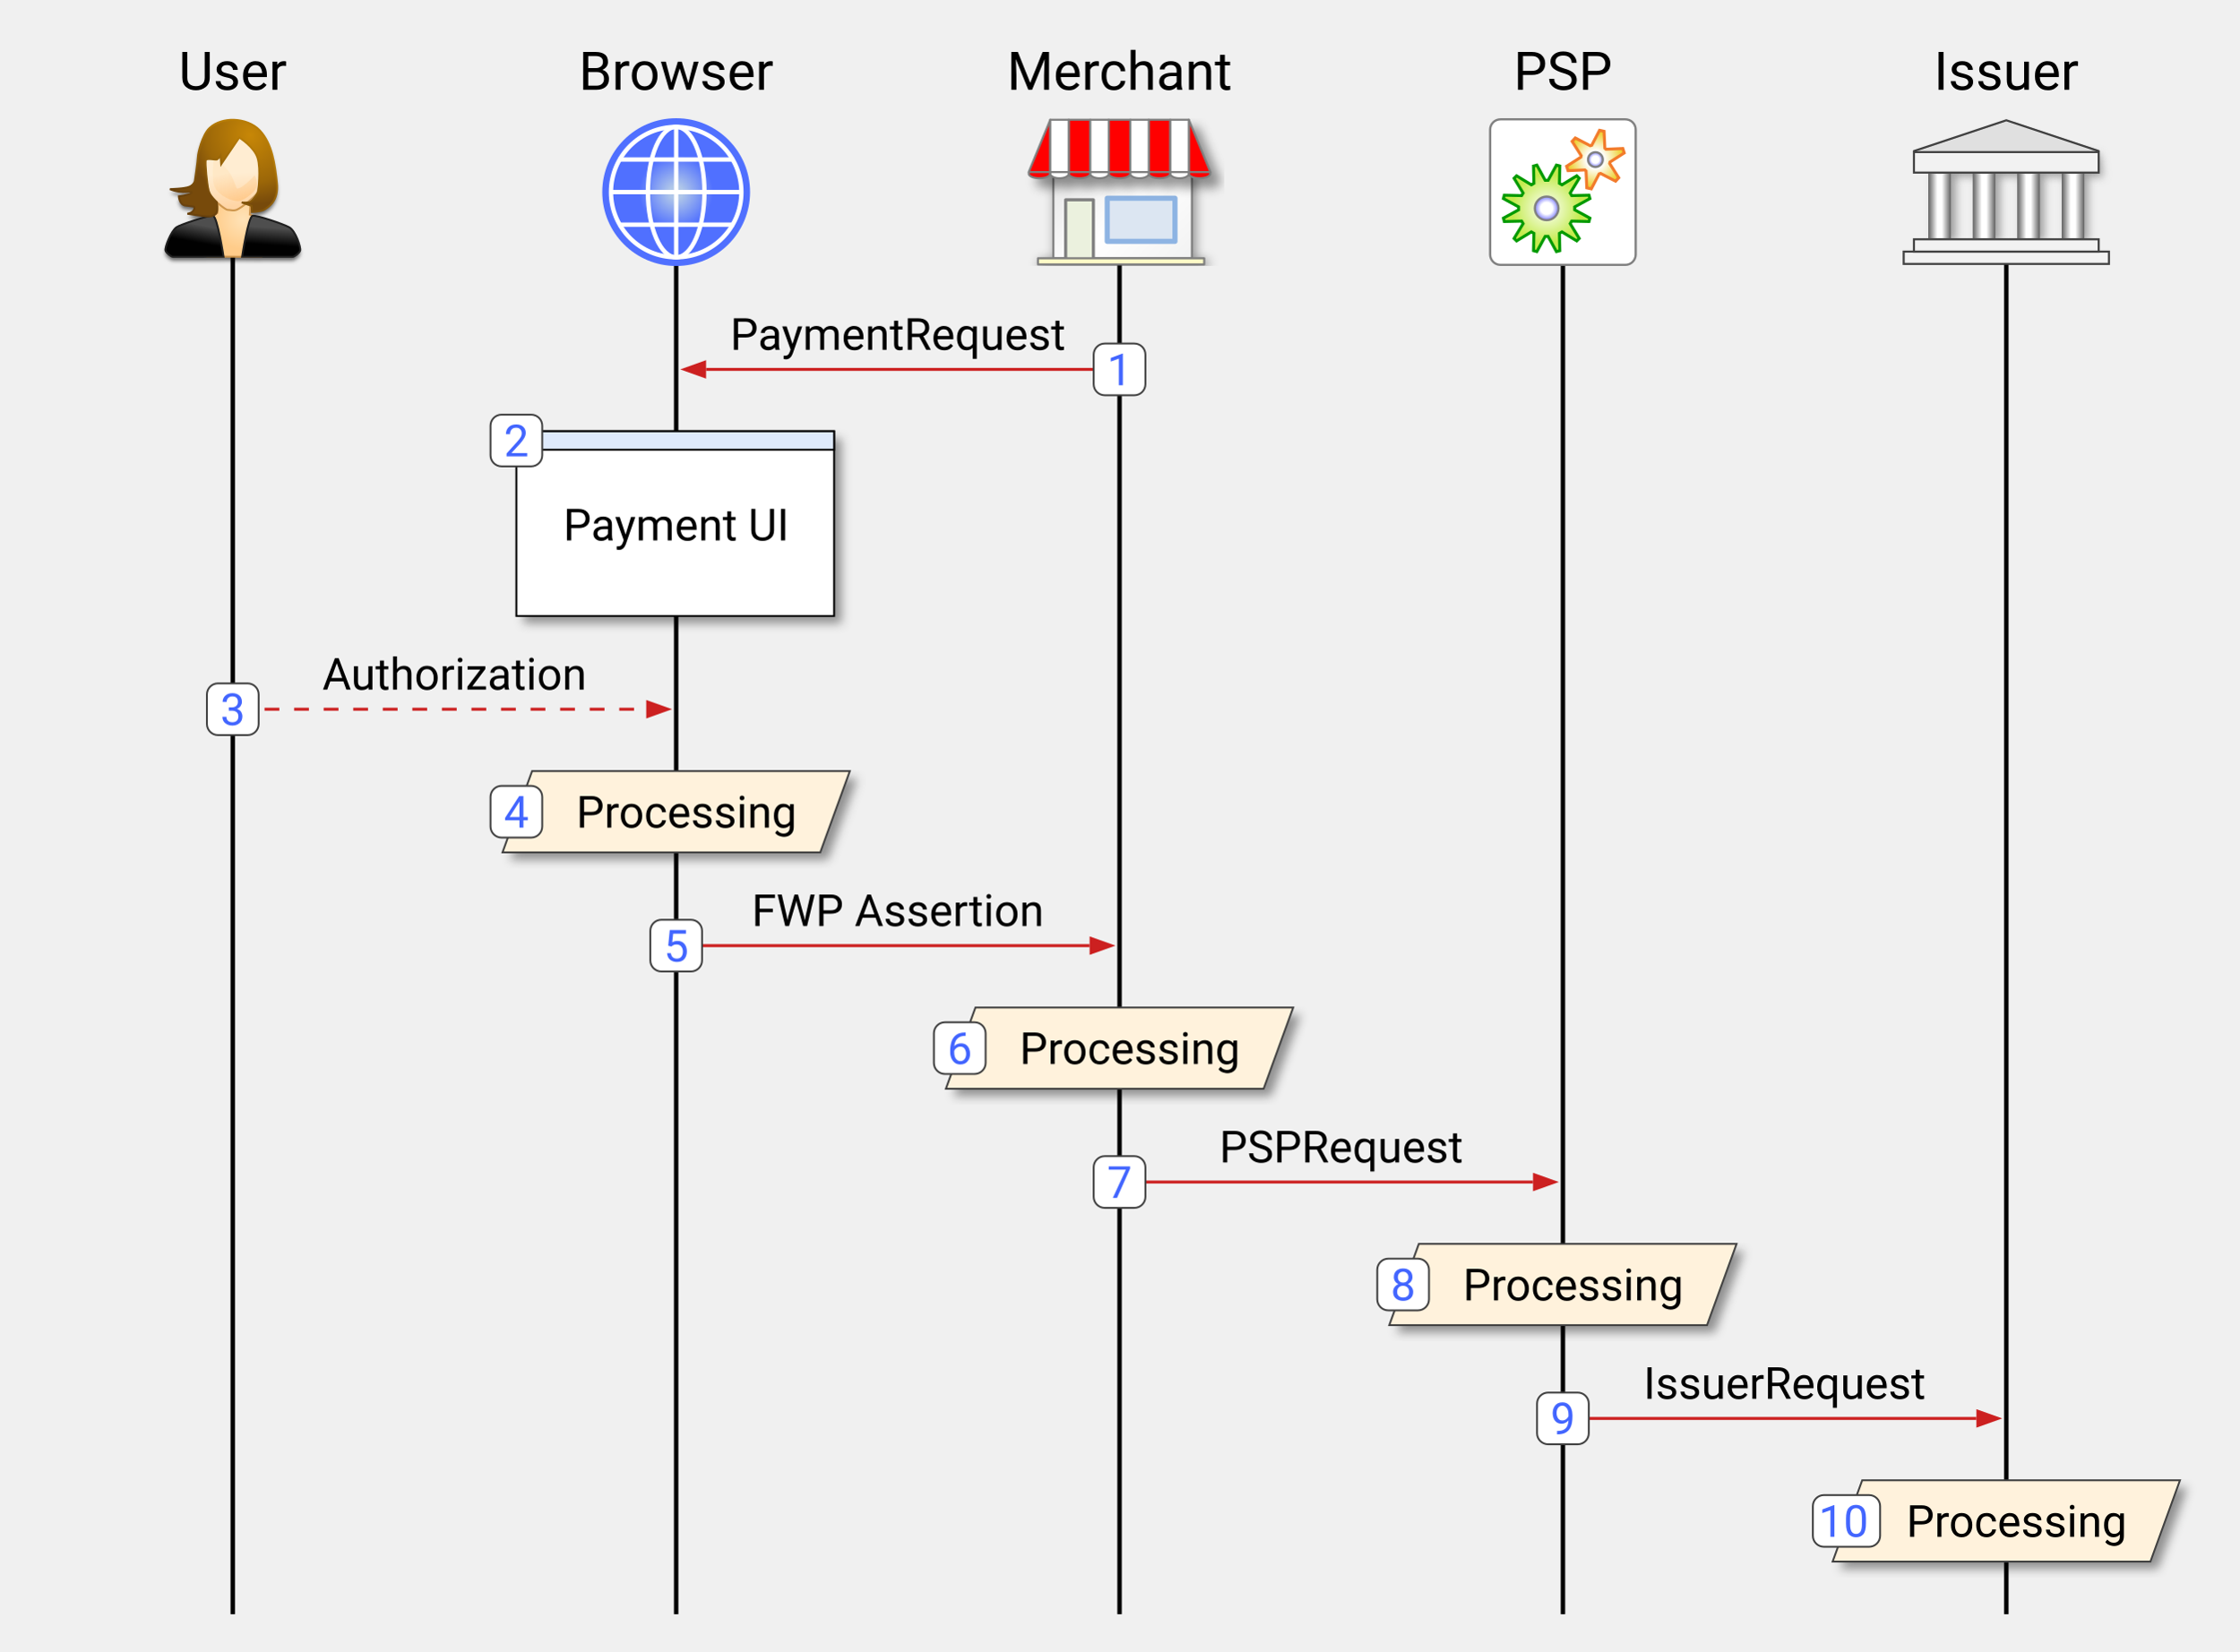
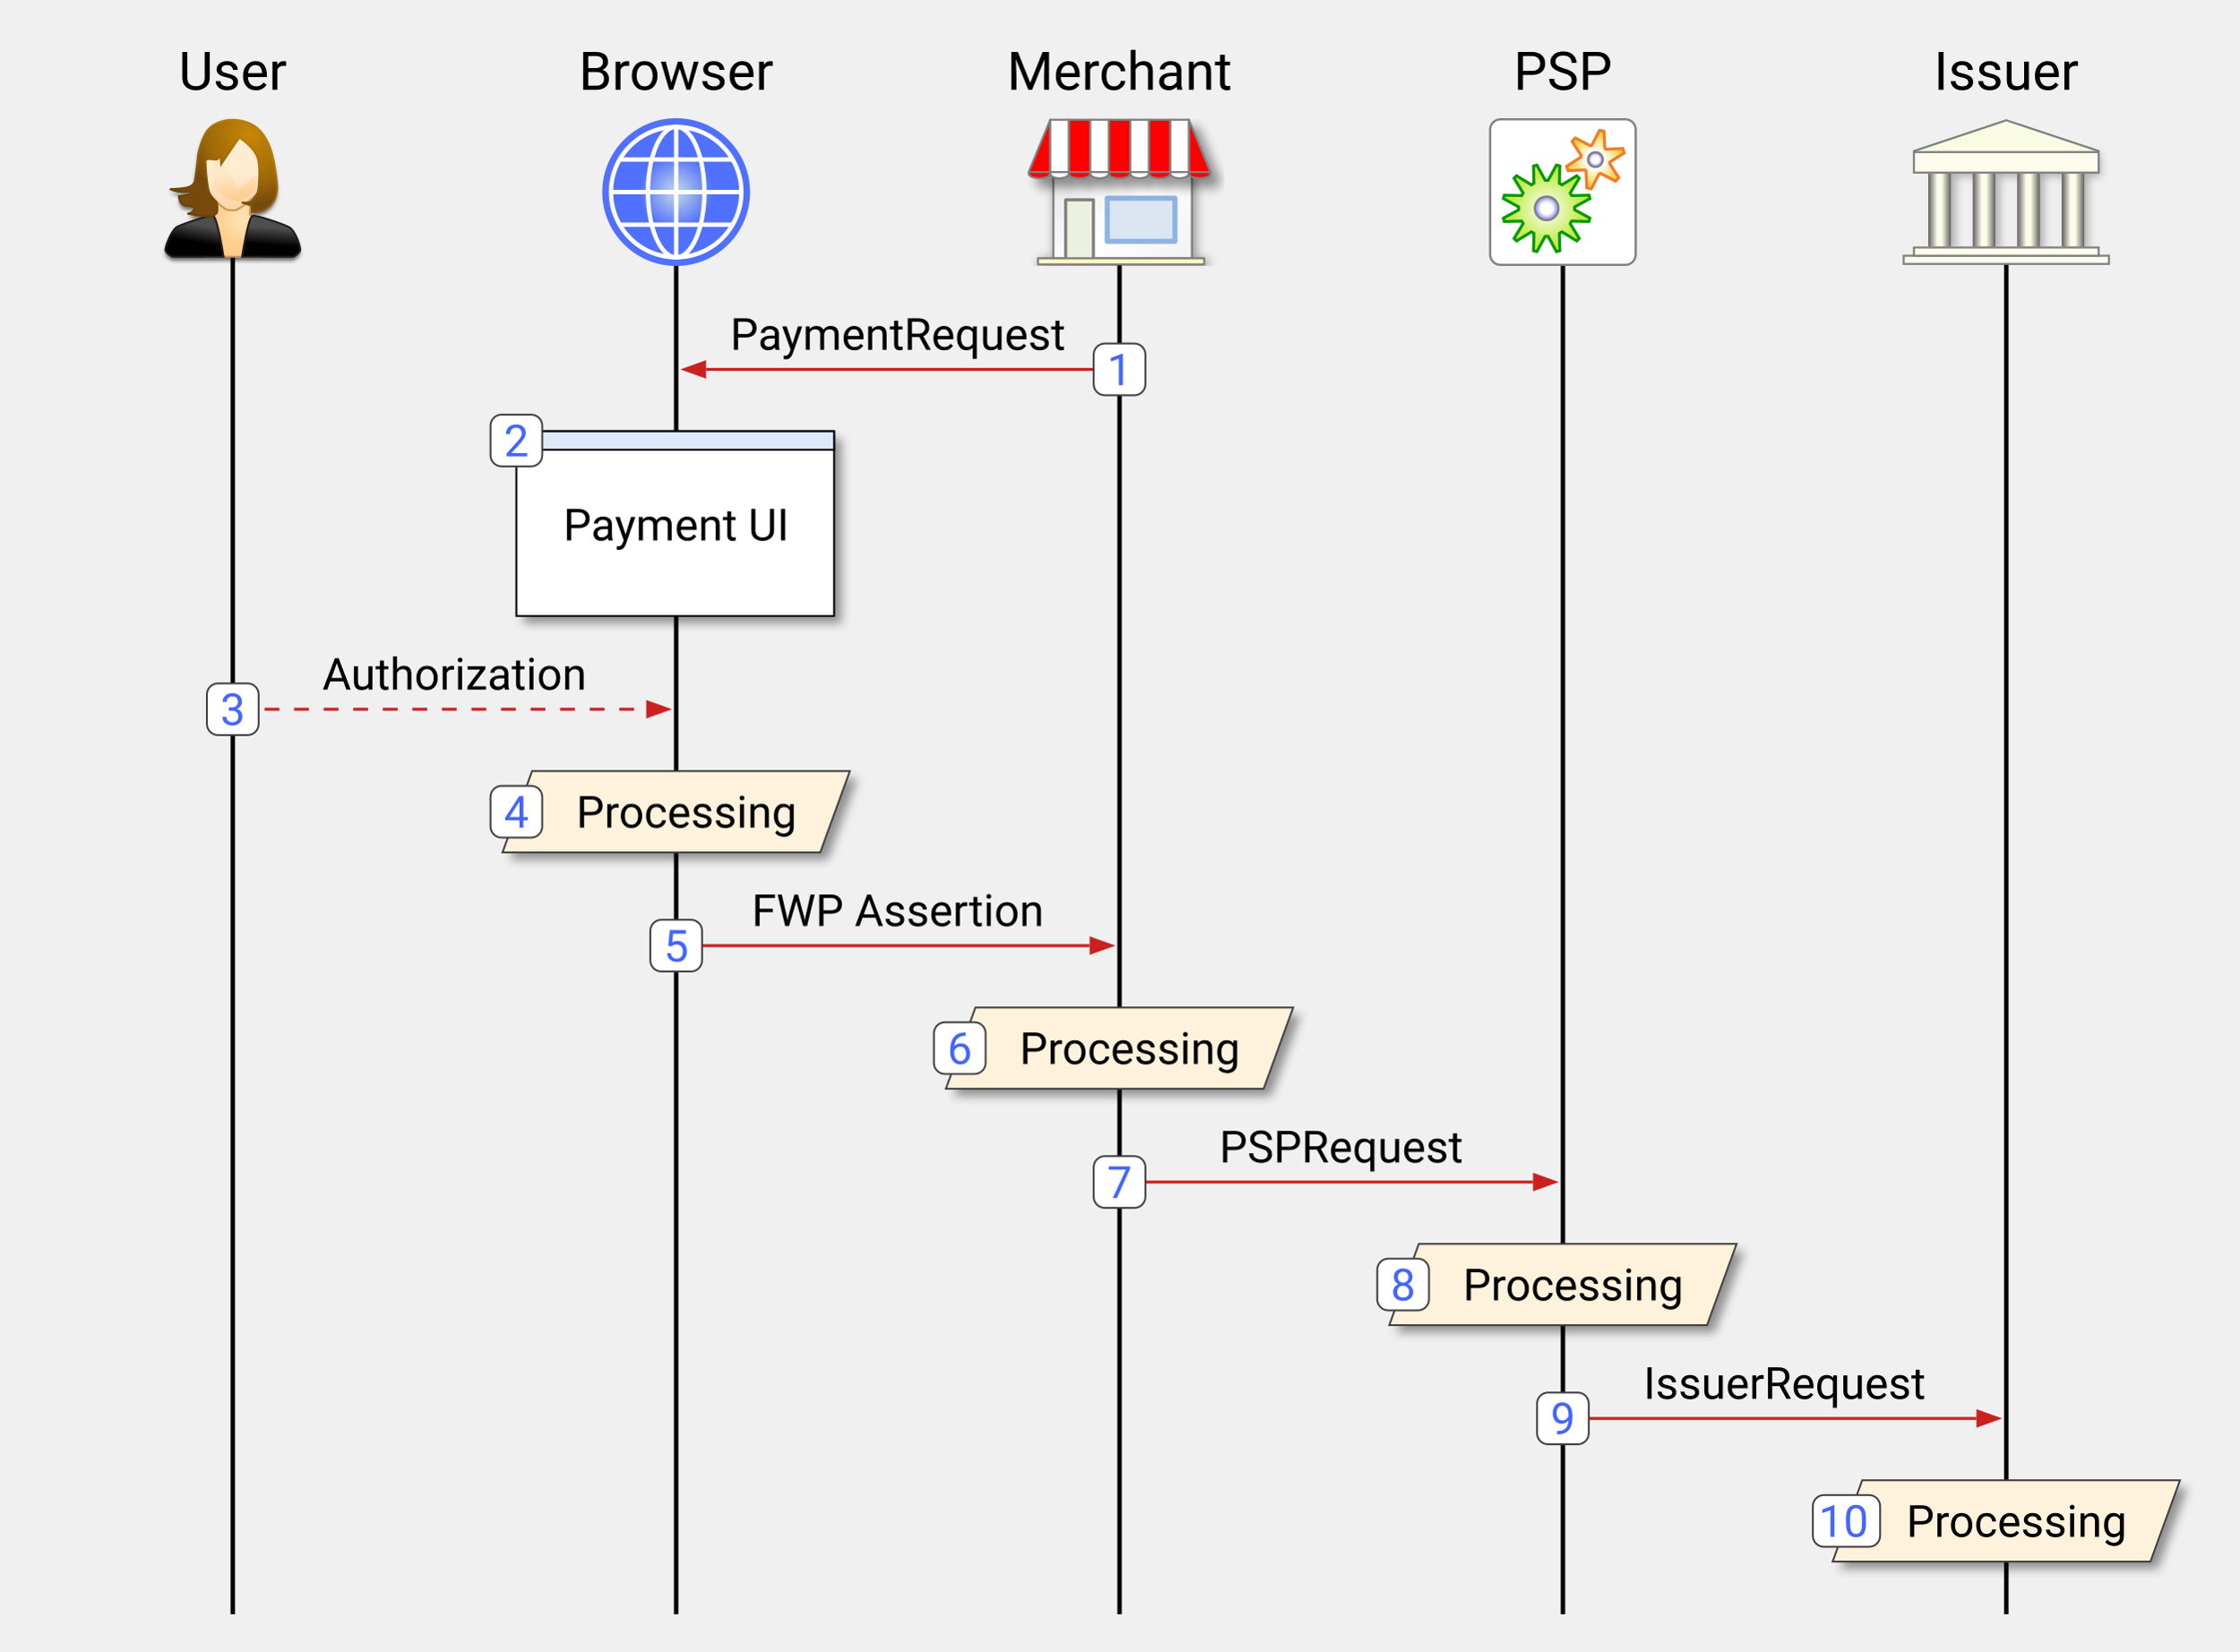
<svg xmlns="http://www.w3.org/2000/svg" viewBox="0 0 606 447">
  <defs>
    <filter id="dropShaddow">
      <feGaussianBlur stdDeviation="1.3" />
    </filter>
    <marker id="arrowHead" markerWidth="7" markerHeight="5" refX="0" refY="2.5" orient="auto" markerUnits="userSpaceOnUse">
      <polygon points="0 0, 7 2.5, 0 5" fill="#cc2020" />
    </marker>
    <marker id="arrowReturnHead" markerWidth="7" markerHeight="5" refX="0" refY="2.5" orient="auto" markerUnits="userSpaceOnUse">
      <polygon points="0 0, 7 2.5, 0 5" fill="#009a00" />
    </marker>
  </defs>
  <line x1="63" y1="67" x2="63" y2="437" stroke-width="1.2" stroke="black" />
  <line x1="183" y1="67" x2="183" y2="437" stroke-width="1.2" stroke="black" />
  <line x1="303" y1="67" x2="303" y2="437" stroke-width="1.2" stroke="black" />
  <line x1="423" y1="67" x2="423" y2="437" stroke-width="1.2" stroke="black" />
  <line x1="543" y1="67" x2="543" y2="437" stroke-width="1.2" stroke="black" />
  <svg x="43" y="32.0" width="40" height="40.0" viewBox="0 0 128 128" version="1.1" id="svg3129">
    <defs id="defs3131">
      <linearGradient id="e">
        <stop stop-color="#010101" offset="0" id="stop3134" />
        <stop stop-color="#4e4e4e" offset="1" id="stop3136" />
      </linearGradient>
      <linearGradient id="a">
        <stop stop-color="#868aa8" stop-opacity=".686" offset="0" id="stop3139" />
        <stop stop-color="#a0a4bb" stop-opacity=".561" offset="1" id="stop3141" />
      </linearGradient>
      <linearGradient id="b">
        <stop stop-color="#ffe2ba" stop-opacity=".547" offset="0" id="stop3144" />
        <stop stop-color="#ffc684" offset="1" id="stop3146" />
      </linearGradient>
      <linearGradient id="c">
        <stop stop-color="#ffedd2" offset="0" id="stop3149" />
        <stop stop-color="#ffd5a5" offset="1" id="stop3151" />
      </linearGradient>
      <linearGradient id="d">
        <stop stop-color="#b3b3b3" offset="0" id="stop3154" />
        <stop stop-color="#ce964d" offset="1" id="stop3156" />
      </linearGradient>
      <filter id="f">
        <feGaussianBlur stdDeviation="0.314" id="feGaussianBlur3159" />
      </filter>
      <linearGradient id="y" y2="56.036" href="#c" gradientUnits="userSpaceOnUse" x2="4.821" gradientTransform="translate(41.286,2.5714)" y1="38.893" x1="3.571" />
      <linearGradient id="x" y2="58.036" href="#d" gradientUnits="userSpaceOnUse" x2="8.234" gradientTransform="translate(41.286,2.5714)" y1="34.993" x1="9.681" />
      <linearGradient id="w" y2="55.411" href="#b" gradientUnits="userSpaceOnUse" x2="6.161" gradientTransform="translate(41.286,2.5714)" y1="38.536" x1="1.786" />
      <radialGradient id="j" gradientUnits="userSpaceOnUse" cy="20.53" cx="3.489" gradientTransform="matrix(1,0,0,0.73258,61.286,8.1921)" r="19.097">
        <stop stop-color="#be984f" offset="0" id="stop3165" />
        <stop stop-color="#754c0a" offset="1" id="stop3167" />
      </radialGradient>
      <linearGradient id="v" y2="29.25" gradientUnits="userSpaceOnUse" x2="-7.321" gradientTransform="translate(61.286,2.5714)" y1="7.286" x1="-6.786">
        <stop stop-color="#b47a06" offset="0" id="stop3170" />
        <stop stop-color="#6a410c" offset="1" id="stop3172" />
      </linearGradient>
      <radialGradient id="i" gradientUnits="userSpaceOnUse" cy="26.852" cx="12.304" gradientTransform="matrix(-1.3742,-1.1543,1.6293,-1.9396,7.0338,90.784)" r="4.873">
        <stop stop-color="#b37a07" offset="0" id="stop3175" />
        <stop stop-color="#7c4f0b" offset="1" id="stop3177" />
      </radialGradient>
      <linearGradient id="u" y2="38.714" gradientUnits="userSpaceOnUse" x2="10.893" gradientTransform="translate(21.286,2.5714)" y1="16.214" x1="10">
        <stop stop-color="#af7606" offset="0" id="stop3180" />
        <stop stop-color="#6a410b" stop-opacity=".969" offset="1" id="stop3182" />
      </linearGradient>
      <linearGradient id="t" y2="100.86" gradientUnits="userSpaceOnUse" x2="15" gradientTransform="translate(81.286,2.5714)" y1="79.429" x1="-52.143">
        <stop stop-color="#a0a3bb" stop-opacity=".957" offset="0" id="stop3185" />
        <stop stop-color="#d0d1e2" offset="1" id="stop3187" />
      </linearGradient>
      <linearGradient id="s" y2="56.929" href="#a" gradientUnits="userSpaceOnUse" x2="-58.571" gradientTransform="translate(81.286,2.5714)" y1="101.57" x1="-16.25" />
      <linearGradient id="r" y2="90.5" gradientUnits="userSpaceOnUse" x2="-21.071" gradientTransform="translate(81.286,2.5714)" y1="72.464" x1="-58.214">
        <stop stop-color="#79819d" stop-opacity=".829" offset="0" id="stop3191" />
        <stop stop-color="#e2e2ed" stop-opacity=".424" offset="1" id="stop3193" />
      </linearGradient>
      <radialGradient id="h" gradientUnits="userSpaceOnUse" cy="93.388" cx="150.89" gradientTransform="matrix(-0.662,0.80825,-0.80978,-0.65231,267.69,34.405)" r="14.984">
        <stop stop-color="#ffe3b8" offset="0" id="stop3196" />
        <stop stop-color="#ffcc8a" offset="1" id="stop3198" />
      </radialGradient>
      <linearGradient id="q" y2="56.036" href="#c" gradientUnits="userSpaceOnUse" x2="4.821" gradientTransform="translate(81.286,32.571)" y1="38.893" x1="3.571" />
      <linearGradient id="p" y2="55.179" href="#d" gradientUnits="userSpaceOnUse" x2="7.699" gradientTransform="translate(81.286,32.571)" y1="34.993" x1="9.681" />
      <linearGradient id="o" y2="55.411" href="#b" gradientUnits="userSpaceOnUse" x2="6.161" gradientTransform="translate(83.286,32.571)" y1="38.536" x1="1.786" />
      <linearGradient id="n" y2="96.117" href="#e" gradientUnits="userSpaceOnUse" x2="69.827" gradientTransform="translate(1.2857,2.5714)" y1="105.18" x1="68.16" />
      <radialGradient id="g" gradientUnits="userSpaceOnUse" cy="41.346" cx="141.71" gradientTransform="matrix(-1.0275,0.58941,-0.64296,-1.1208,268.12,14.284)" r="28.364">
        <stop stop-color="#b37906" offset="0" id="stop3205" style="stop-color:#c78707;stop-opacity:1;" />
        <stop stop-color="#976408" offset="0.683" id="stop3207" style="stop-color:#9c6708;stop-opacity:1;" />
        <stop stop-color="#74490b" offset="1" id="stop3209" style="stop-color:#774a0b;stop-opacity:1;" />
      </radialGradient>
      <linearGradient id="m" y2="82.286" gradientUnits="userSpaceOnUse" x2="122.14" gradientTransform="translate(-58.714,2.5714)" y1="45.5" x1="144.11">
        <stop stop-color="#b77c06" offset="0" id="stop3212" />
        <stop stop-color="#69410c" offset="1" id="stop3214" />
      </linearGradient>
      <linearGradient id="l" y2="97.188" href="#e" gradientUnits="userSpaceOnUse" x2="66.077" gradientTransform="matrix(-1,0,0,1,172.39,2.5714)" y1="106.26" x1="66.731" />
      <linearGradient id="k" y2="56.929" href="#a" gradientUnits="userSpaceOnUse" x2="-58.571" gradientTransform="translate(380,2)" y1="101.57" x1="-16.25" />
      <filter id="z">
        <feGaussianBlur stdDeviation="1.055" id="feGaussianBlur3219" />
      </filter>
      <linearGradient href="#c" id="linearGradient3279" gradientUnits="userSpaceOnUse" gradientTransform="matrix(1.656798,0,0,1.656798,54.82269,-16.61489)" x1="3.571" y1="38.893" x2="4.821" y2="56.036" />
      <linearGradient href="#d" id="linearGradient3281" gradientUnits="userSpaceOnUse" gradientTransform="matrix(1.656798,0,0,1.656798,54.82269,-16.61489)" x1="9.681" y1="34.993" x2="7.699" y2="55.179" />
      <radialGradient href="#h" id="radialGradient3284" gradientUnits="userSpaceOnUse" gradientTransform="matrix(-1.0968,1.339107,-1.341642,-1.080746,363.6564,-13.57632)" cx="150.89" cy="93.388" r="14.984" />
      <linearGradient href="#b" id="linearGradient3309" gradientUnits="userSpaceOnUse" gradientTransform="translate(83.286,32.571)" x1="1.786" y1="38.536" x2="6.161" y2="55.411" />
      <linearGradient href="#e" id="linearGradient3312" gradientUnits="userSpaceOnUse" gradientTransform="matrix(-1.656798,0,0,1.656798,205.7636,-66.31816)" x1="66.731" y1="106.26" x2="66.077" y2="97.188" />
      <radialGradient href="#g" id="radialGradient3315" gradientUnits="userSpaceOnUse" gradientTransform="matrix(-1.70236,0.9765331,-1.065255,-1.856939,364.3688,-46.91275)" cx="141.71" cy="41.346" r="28.364" />
      <linearGradient href="#m" id="linearGradient3317" gradientUnits="userSpaceOnUse" gradientTransform="matrix(1.656798,0,0,1.656798,-177.129,-66.31816)" x1="144.11" y1="45.5" x2="122.14" y2="82.286" />
      <linearGradient href="#e" id="linearGradient3320" gradientUnits="userSpaceOnUse" gradientTransform="matrix(1.656798,0,0,1.656798,-77.72162,-66.31816)" x1="68.16" y1="105.18" x2="69.827" y2="96.117" />
    </defs>
    <g transform="matrix(1.656798,0,0,1.656798,-574.7538,-66.31816)" id="g3223" style="opacity:0.572;filter:url(#z)">
      <path d="m 395.19,79.812 -17.875,1.781 0.188,9.906 -2.25,1.562 c -0.021,-0.007 -0.041,-0.028 -0.062,-0.031 -2.33,-0.357 -19.08,5.969 -19.08,5.969 -1.282,0.566 -6.295,10.673 -5.781,12.25 0.432,1.326 3.13,3.25 3.844,3.25 0.714,0 26.531,-0.031 26.531,-0.031 0,0 1.4e-4,-0.062 0,-0.062 l 19.812,0.125 v -0.062 c 7.6,0.009 15.965,0.031 16.406,0.031 0.714,0 3.38,-1.924 3.812,-3.25 0.514,-1.577 -4.468,-11.684 -5.75,-12.25 0,0 -15.834,-5.982 -18.812,-5.969 l -1.719,-0.625 0.73,-12.595 z" id="path3227" />
      <path d="m 379.11,61.429 0.357,4.643 9.464,-13.929 c 0,0 9.643,6.071 9.821,10.714 0.179,4.643 0.179,16.964 0,17.679 -0.18,0.714 -2.68,4.464 -3.93,5.178 -1.25,0.714 -4.643,0.357 -4.643,0.357 l 5.179,1.786 0.179,3.214 c 0,0 5,-0.179 6.786,-1.429 1.786,-1.25 7.321,-4.286 6.25,-13.929 -1.08,-9.642 -3.58,-22.856 -8.94,-27.32 -5.35,-4.464 -10.89,-5.357 -13.57,-5.536 -2.679,-0.179 -8.214,-1.071 -12.679,4.286 -4.464,5.357 -6.071,13.393 -6.071,15 0,1.607 -1.607,12.679 -1.607,12.679 0,0 -0.357,1.964 -2.857,3.036 -2.5,1.071 -10.179,1.25 -10.179,1.25 2.899,1.265 5.975,1.671 9.107,1.429 0.714,-0.179 3.304,-0.446 2.054,0.625 -1.25,1.071 -6.518,1.696 -6.518,1.696 0,0 0.268,4.464 3.482,4.821 3.214,0.357 4.018,0.536 4.018,0.536 0,0 1.161,-0.179 0.446,1.607 -0.714,1.786 -3.482,2.143 -3.482,2.143 0,0 11.607,1.964 12.857,1.25 1.25,-0.714 1.872,-0.78 2.321,-1.607 0.911,-1.674 0.179,-5.714 0.179,-5.714 0,0 -3.571,-3.214 -4.286,-5.893 -0.714,-2.679 -1.964,-14.821 -1.429,-16.071 0.536,-1.25 5.179,0 5.893,-0.357 0.72,-0.359 1.79,-2.144 1.79,-2.144 z" id="path3231" />
    </g>
    <path style="fill:url(#radialGradient3284);stroke:#ce954d;stroke-width:1.65px" id="path3257" d="m 50.382,65.547 0.296,16.433 -9.765,6.749 0.888,31.105 47.048,0.293 -2.071,-33.746 -7.989,-2.935 1.19,-20.844 z" />
    <path style="fill:url(#linearGradient3279);stroke:url(#linearGradient3281);stroke-width:1.657px" id="path3259" d="m 39.178,45.248 c 0,0 3.081,16.125 5.021,20.501 1.884,4.25 13.18,13.598 15.272,13.598 2.092,0 5.217,1.195 8.083,-0.087 4.856,-2.171 15.63,-11.372 17.231,-13.93 3.546,-5.668 2.798,-30.84 2.798,-30.84 L 69.58,10.821 40.011,28.093 z" />
    <path style="fill:url(#linearGradient3309);filter:url(#f)" id="path3261" d="m 98.107,80.571 c -2.722,3.171 -6.603,5.214 -8.036,5.357 -3.571,0.357 -10.488,-2.801 -12.679,-7.321 -1.871,-3.86 -0.536,-15.179 -0.536,-15.179 0,0 4.525,2.521 7.758,6.86 2.589,3.475 3.966,8.949 4.385,9.033 2.232,0.446 8.839,-6.071 9.018,-6.786 0.179,-0.714 3.053,4.58 0.09,8.036 z" transform="matrix(1.656798,0,0,1.656798,-79.85176,-70.57845)" />
    <path d="m 56.006,120.02 c 0,0 -5.325,-34.91 -9.172,-35.504 -3.846,-0.592 -28.315,7.645 -31.589,9.904 -4.734,3.266 -10.388,17.661 -9.536,20.274 0.716,2.197 5.152,5.376 6.336,5.376 1.185,0 43.961,-0.05 43.961,-0.05 z" id="path3265" style="fill:url(#linearGradient3320);stroke:#1f1f1f;stroke-width:1.657px" />
    <path d="M 53.343,32.143 53.935,39.835 69.615,16.758 c 0,0 13.105,8.146 15.958,17.961 2.8,9.63 0.61,27.897 0.314,29.08 -0.296,1.183 -4.438,7.396 -6.509,8.58 -2.071,1.183 -7.692,0.592 -7.692,0.592 l 8.58,2.959 0.296,5.325 c 0,0 8.284,-0.296 11.243,-2.367 C 94.763,76.817 103.935,71.787 102.159,55.81 100.384,39.834 98.183,22.163 87.367,10.545 81.851,4.621 72.972,1.622 64.882,1.374 57.494,1.147 49.254,3.403 43.876,8.474 37.374,14.605 33.817,30.664 33.817,33.326 c 0,2.663 -2.663,21.007 -2.663,21.007 0,0 -0.592,3.254 -4.734,5.03 -4.142,1.775 -16.865,2.071 -16.865,2.071 4.803,2.096 9.9,2.768 15.089,2.367 1.183,-0.296 5.473,-0.74 3.402,1.035 -2.071,1.775 -10.799,2.811 -10.799,2.811 0,0 0.444,7.396 5.769,7.988 5.325,0.592 6.657,0.888 6.657,0.888 0,0 1.923,-0.296 0.74,2.663 -1.183,2.959 -5.769,3.55 -5.769,3.55 0,0 19.23,3.254 21.301,2.071 2.071,-1.183 3.101,-1.293 3.846,-2.663 1.509,-2.773 0.296,-9.467 0.296,-9.467 0,0 -5.917,-5.325 -7.101,-9.763 -1.183,-4.438 -3.254,-24.555 -2.367,-26.626 0.888,-2.071 8.58,0 9.763,-0.592 1.185,-0.593 2.961,-3.552 2.961,-3.552 z" id="path3267" style="fill:url(#radialGradient3315);stroke:url(#linearGradient3317);stroke-width:1.657px" />
    <path d="m 72.042,120.02 c 0,0 5.325,-34.91 9.172,-35.504 3.846,-0.592 26,6.891 31.589,9.904 5.588,3.013 10.388,17.661 9.536,20.274 -0.716,2.197 -5.152,5.376 -6.336,5.376 -1.176,0 -43.957,-0.05 -43.957,-0.05 z" id="path3269" style="fill:url(#linearGradient3312);stroke:#1f1f1f;stroke-width:1.657px" />
  </svg>
  <text x="63" y="24.3" fill="black" font-family="Roboto,sans-serif" font-size="14.4" text-anchor="middle">User</text>
  <svg x="163" y="32.0" width="40" height="40.0" viewBox="0 0 68 68">
    <defs>
      <radialGradient id="browserWorld">
        <stop offset="0.09" stop-color="#afc6e9" />
        <stop offset="0.5" stop-color="#5070ff" />
      </radialGradient>
    </defs>
    <circle cx="34" cy="34" r="34" fill="url(#browserWorld)" />
    <g fill="none" stroke="white" stroke-width="2">
      <circle cx="34" cy="34" r="30" />
      <ellipse cx="34" cy="34" rx="13" ry="30" />
      <line x1="34" y1="4" x2="34" y2="64" />
      <line x1="4" y1="34" x2="64" y2="34" />
      <line x1="7.5" y1="19" x2="60.5" y2="19" />
      <line x1="7.5" y1="49" x2="60.5" y2="49" />
    </g>
  </svg>
  <text x="183" y="24.3" fill="black" font-family="Roboto,sans-serif" font-size="14.4" text-anchor="middle">Browser</text>
  <svg x="274.667" y="32.0" width="56.667" height="40.0" viewBox="0 0 68 48" version="1.1">
    <defs>
      <filter id="fx0" x="-128" y="-72" width="1536" height="864" filterUnits="userSpaceOnUse" primitiveUnits="userSpaceOnUse">
        <feComponentTransfer color-interpolation-filters="sRGB" id="feComponentTransfer10">
          <feFuncR type="discrete" tableValues="0 0" id="feFuncR2" />
          <feFuncG type="discrete" tableValues="0 0" id="feFuncG4" />
          <feFuncB type="discrete" tableValues="0 0" id="feFuncB6" />
          <feFuncA type="linear" slope="0.4" intercept="0" id="feFuncA8" />
        </feComponentTransfer>
        <feGaussianBlur stdDeviation="1.778 1.778" id="feGaussianBlur12" />
      </filter>
      <filter id="fx1" x="-128" y="-72" width="1536" height="864" filterUnits="userSpaceOnUse" primitiveUnits="userSpaceOnUse">
        <feComponentTransfer color-interpolation-filters="sRGB" id="feComponentTransfer23">
          <feFuncR type="discrete" tableValues="0 0" id="feFuncR15" />
          <feFuncG type="discrete" tableValues="0 0" id="feFuncG17" />
          <feFuncB type="discrete" tableValues="0 0" id="feFuncB19" />
          <feFuncA type="linear" slope="0.4" intercept="0" id="feFuncA21" />
        </feComponentTransfer>
        <feGaussianBlur stdDeviation="1.778 1.778" id="feGaussianBlur25" />
      </filter>
      <clipPath id="clip2">
        <rect x="0" y="0" width="1280" height="720" />
      </clipPath>
      <clipPath id="clip3">
        <rect x="-2" y="-2" width="73" height="46" />
      </clipPath>
      <clipPath id="clip4">
        <rect x="0" y="0" width="69" height="44" />
      </clipPath>
      <linearGradient x1="291" y1="69" x2="327" y2="105" gradientUnits="userSpaceOnUse" spreadMethod="reflect" id="fill5" gradientTransform="translate(-274,-55)">
        <stop offset="0" stop-color="#E6E6E6" id="stop37" />
        <stop offset="0.006" stop-color="#E6E6E6" id="stop39" />
        <stop offset="0.49" stop-color="#FFFFFF" id="stop41" />
        <stop offset="1" stop-color="#F2F2F2" id="stop43" />
      </linearGradient>
      <clipPath id="clip6">
        <rect x="-2" y="-2" width="77" height="38" />
      </clipPath>
      <clipPath id="clip7">
        <rect x="0" y="0" width="74" height="34" />
      </clipPath>
    </defs>
    <g clip-path="url(#clip3)" filter="url(#fx0)" transform="translate(1,12)">
      <g clip-path="url(#clip4)">
        <rect x="12.329" y="7.328" width="45" height="27" stroke="#7f7f7f" stroke-linejoin="round" stroke-miterlimit="10" fill="#ff0000" />
        <rect x="16.329" y="15.329" width="9" height="20" stroke="#7f7f7f" stroke-linejoin="round" stroke-miterlimit="10" fill="#ebf1de" />
        <rect x="0" y="0" width="14" height="22" stroke="#8eb4e3" stroke-width="2" stroke-linejoin="round" stroke-miterlimit="10" fill="#dce6f2" transform="matrix(0,-1,-1,0,51.8284,28.8284)" />
        <path d="m 25.328,25.328 1e-4,1e-4" stroke="#4a7ebb" stroke-linejoin="round" stroke-miterlimit="10" fill="none" fill-rule="evenodd" />
        <rect x="7.328" y="34.328" width="54" height="2" stroke="#7f7f7f" stroke-linejoin="round" stroke-miterlimit="10" fill="#fdfac7" />
      </g>
    </g>
    <rect x="12.5" y="18.5" width="45" height="27" stroke="#7f7f7f" stroke-width="0.667" stroke-linejoin="round" stroke-miterlimit="10" fill="url(#fill5)" style="fill:url(#fill5)" />
    <rect x="16.5" y="26.5" width="9" height="20" stroke="#7f7f7f" stroke-linejoin="round" stroke-miterlimit="10" fill="#ebf1de" />
    <rect x="-40" y="-52" width="14" height="22" stroke="#8eb4e3" stroke-width="1.667" stroke-linejoin="round" stroke-miterlimit="10" fill="#dce6f2" transform="matrix(0,-1,-1,0,0,0)" />
    <path d="m 25.5,36.5 v 10e-5" stroke="#4a7ebb" stroke-linejoin="round" stroke-miterlimit="10" fill="none" fill-rule="evenodd" />
    <g clip-path="url(#clip6)" filter="url(#fx1)" transform="translate(0,-4)">
      <g clip-path="url(#clip7)">
        <path d="m 7.328,24.828 c 0,-0.829 1.567,-1.5 3.5,-1.5 1.933,0 3.5,0.671 3.5,1.5 0,0.828 -1.567,1.5 -3.5,1.5 -1.933,0 -3.5,-0.672 -3.5,-1.5 z" stroke="#7f7f7f" stroke-linejoin="round" stroke-miterlimit="10" fill="#ff0000" fill-rule="evenodd" />
        <path d="m 20.328,24.828 c 0,-0.829 1.567,-1.5 3.5,-1.5 1.933,0 3.5,0.671 3.5,1.5 0,0.828 -1.567,1.5 -3.5,1.5 -1.933,0 -3.5,-0.672 -3.5,-1.5 z" stroke="#7f7f7f" stroke-linejoin="round" stroke-miterlimit="10" fill="#ff0000" fill-rule="evenodd" />
        <path d="m 33.328,24.828 c 0,-0.829 1.567,-1.5 3.5,-1.5 1.933,0 3.5,0.671 3.5,1.5 0,0.828 -1.567,1.5 -3.5,1.5 -1.933,0 -3.5,-0.672 -3.5,-1.5 z" stroke="#7f7f7f" stroke-linejoin="round" stroke-miterlimit="10" fill="#ff0000" fill-rule="evenodd" />
        <path d="m 46.328,24.828 c 0,-0.829 1.567,-1.5 3.5,-1.5 1.933,0 3.5,0.671 3.5,1.5 0,0.828 -1.567,1.5 -3.5,1.5 -1.933,0 -3.5,-0.672 -3.5,-1.5 z" stroke="#7f7f7f" stroke-linejoin="round" stroke-miterlimit="10" fill="#ff0000" fill-rule="evenodd" />
        <path d="m 59.328,24.828 c 0,-0.829 1.567,-1.5 3.5,-1.5 1.933,0 3.5,0.671 3.5,1.5 0,0.828 -1.567,1.5 -3.5,1.5 -1.933,0 -3.5,-0.672 -3.5,-1.5 z" stroke="#7f7f7f" stroke-linejoin="round" stroke-miterlimit="10" fill="#ff0000" fill-rule="evenodd" />
        <path d="m 14.329,24.828 c 0,-0.829 1.343,-1.5 3,-1.5 1.657,0 3,0.671 3,1.5 0,0.828 -1.343,1.5 -3,1.5 -1.657,0 -3,-0.672 -3,-1.5 z" stroke="#7f7f7f" stroke-linejoin="round" stroke-miterlimit="10" fill="#ffffff" fill-rule="evenodd" />
        <path d="m 27.328,24.828 c 0,-0.829 1.343,-1.5 3,-1.5 1.657,0 3,0.671 3,1.5 0,0.828 -1.343,1.5 -3,1.5 -1.657,0 -3,-0.672 -3,-1.5 z" stroke="#7f7f7f" stroke-linejoin="round" stroke-miterlimit="10" fill="#ffffff" fill-rule="evenodd" />
        <path d="m 40.328,24.828 c 0,-0.829 1.343,-1.5 3,-1.5 1.657,0 3,0.671 3,1.5 0,0.828 -1.343,1.5 -3,1.5 -1.657,0 -3,-0.672 -3,-1.5 z" stroke="#7f7f7f" stroke-linejoin="round" stroke-miterlimit="10" fill="#ffffff" fill-rule="evenodd" />
        <path d="m 53.328,24.828 c 0,-0.829 1.343,-1.5 3,-1.5 1.657,0 3,0.671 3,1.5 0,0.828 -1.343,1.5 -3,1.5 -1.657,0 -3,-0.672 -3,-1.5 z" stroke="#7f7f7f" stroke-linejoin="round" stroke-miterlimit="10" fill="#ffffff" fill-rule="evenodd" />
        <path d="M 0,17 V 0 l 7,17 z" stroke="#7f7f7f" stroke-linejoin="round" stroke-miterlimit="10" fill="#ff0000" fill-rule="evenodd" transform="matrix(-1,0,0,1,14.3285,7.32848)" />
        <rect x="20.329" y="7.328" width="7" height="17" stroke="#7f7f7f" stroke-linejoin="round" stroke-miterlimit="10" fill="#ff0000" />
        <rect x="33.328" y="7.328" width="7" height="17" stroke="#7f7f7f" stroke-linejoin="round" stroke-miterlimit="10" fill="#ff0000" />
        <rect x="46.328" y="7.328" width="7" height="17" stroke="#7f7f7f" stroke-linejoin="round" stroke-miterlimit="10" fill="#ff0000" />
        <path d="M 59.328,24.328 V 7.328 l 7,17 z" stroke="#7f7f7f" stroke-linejoin="round" stroke-miterlimit="10" fill="#ff0000" fill-rule="evenodd" />
        <rect x="14.329" y="7.328" width="6" height="17" stroke="#7f7f7f" stroke-linejoin="round" stroke-miterlimit="10" fill="#ffffff" />
        <rect x="27.329" y="7.328" width="6" height="17" stroke="#7f7f7f" stroke-linejoin="round" stroke-miterlimit="10" fill="#ffffff" />
        <rect x="40.328" y="7.328" width="6" height="17" stroke="#7f7f7f" stroke-linejoin="round" stroke-miterlimit="10" fill="#ffffff" />
        <rect x="53.328" y="7.328" width="6" height="17" stroke="#7f7f7f" stroke-linejoin="round" stroke-miterlimit="10" fill="#ffffff" />
      </g>
    </g>
    <path d="m 4.5,18 c 0,-0.829 1.567,-1.5 3.5,-1.5 1.933,0 3.5,0.671 3.5,1.5 0,0.828 -1.567,1.5 -3.5,1.5 -1.933,0 -3.5,-0.672 -3.5,-1.5 z" stroke="#7f7f7f" stroke-width="0.667" stroke-linejoin="round" stroke-miterlimit="10" fill="#ff0000" fill-rule="evenodd" />
    <path d="m 17.5,18 c 0,-0.829 1.567,-1.5 3.5,-1.5 1.933,0 3.5,0.671 3.5,1.5 0,0.828 -1.567,1.5 -3.5,1.5 -1.933,0 -3.5,-0.672 -3.5,-1.5 z" stroke="#7f7f7f" stroke-width="0.667" stroke-linejoin="round" stroke-miterlimit="10" fill="#ff0000" fill-rule="evenodd" />
    <path d="m 30.5,18 c 0,-0.829 1.567,-1.5 3.5,-1.5 1.933,0 3.5,0.671 3.5,1.5 0,0.828 -1.567,1.5 -3.5,1.5 -1.933,0 -3.5,-0.672 -3.5,-1.5 z" stroke="#7f7f7f" stroke-width="0.667" stroke-linejoin="round" stroke-miterlimit="10" fill="#ff0000" fill-rule="evenodd" />
    <path d="m 43.5,18 c 0,-0.829 1.567,-1.5 3.5,-1.5 1.933,0 3.5,0.671 3.5,1.5 0,0.828 -1.567,1.5 -3.5,1.5 -1.933,0 -3.5,-0.672 -3.5,-1.5 z" stroke="#7f7f7f" stroke-width="0.667" stroke-linejoin="round" stroke-miterlimit="10" fill="#ff0000" fill-rule="evenodd" />
    <path d="m 56.5,18 c 0,-0.829 1.567,-1.5 3.5,-1.5 1.933,0 3.5,0.671 3.5,1.5 0,0.828 -1.567,1.5 -3.5,1.5 -1.933,0 -3.5,-0.672 -3.5,-1.5 z" stroke="#7f7f7f" stroke-width="0.667" stroke-linejoin="round" stroke-miterlimit="10" fill="#ff0000" fill-rule="evenodd" />
    <path d="m 11.5,18 c 0,-0.829 1.343,-1.5 3,-1.5 1.657,0 3,0.671 3,1.5 0,0.828 -1.343,1.5 -3,1.5 -1.657,0 -3,-0.672 -3,-1.5 z" stroke="#7f7f7f" stroke-width="0.667" stroke-linejoin="round" stroke-miterlimit="10" fill="#ffffff" fill-rule="evenodd" />
    <path d="m 24.5,18 c 0,-0.829 1.343,-1.5 3,-1.5 1.657,0 3,0.671 3,1.5 0,0.828 -1.343,1.5 -3,1.5 -1.657,0 -3,-0.672 -3,-1.5 z" stroke="#7f7f7f" stroke-width="0.667" stroke-linejoin="round" stroke-miterlimit="10" fill="#ffffff" fill-rule="evenodd" />
    <path d="m 37.5,18 c 0,-0.829 1.343,-1.5 3,-1.5 1.657,0 3,0.671 3,1.5 0,0.828 -1.343,1.5 -3,1.5 -1.657,0 -3,-0.672 -3,-1.5 z" stroke="#7f7f7f" stroke-width="0.667" stroke-linejoin="round" stroke-miterlimit="10" fill="#ffffff" fill-rule="evenodd" />
    <path d="m 50.5,18 c 0,-0.829 1.343,-1.5 3,-1.5 1.657,0 3,0.671 3,1.5 0,0.828 -1.343,1.5 -3,1.5 -1.657,0 -3,-0.672 -3,-1.5 z" stroke="#7f7f7f" stroke-width="0.667" stroke-linejoin="round" stroke-miterlimit="10" fill="#ffffff" fill-rule="evenodd" />
    <path d="m 11.5,17.5 v -17 l -7,17 z" stroke="#7f7f7f" stroke-width="0.667" stroke-linejoin="round" stroke-miterlimit="10" fill="#ff0000" fill-rule="evenodd" />
    <rect x="17.5" y="0.5" width="7" height="17" stroke="#7f7f7f" stroke-width="0.667" stroke-linejoin="round" stroke-miterlimit="10" fill="#ff0000" />
    <rect x="30.5" y="0.5" width="7" height="17" stroke="#7f7f7f" stroke-width="0.667" stroke-linejoin="round" stroke-miterlimit="10" fill="#ff0000" />
    <rect x="43.5" y="0.5" width="7" height="17" stroke="#7f7f7f" stroke-width="0.667" stroke-linejoin="round" stroke-miterlimit="10" fill="#ff0000" />
    <path d="m 56.5,17.5 v -17 l 7,17 z" stroke="#7f7f7f" stroke-width="0.667" stroke-linejoin="round" stroke-miterlimit="10" fill="#ff0000" fill-rule="evenodd" />
    <rect x="11.5" y="0.5" width="6" height="17" stroke="#7f7f7f" stroke-width="0.667" stroke-linejoin="round" stroke-miterlimit="10" fill="#ffffff" />
    <rect x="24.5" y="0.5" width="6" height="17" stroke="#7f7f7f" stroke-width="0.667" stroke-linejoin="round" stroke-miterlimit="10" fill="#ffffff" />
    <rect x="37.5" y="0.5" width="6" height="17" stroke="#7f7f7f" stroke-width="0.667" stroke-linejoin="round" stroke-miterlimit="10" fill="#ffffff" />
    <rect x="50.5" y="0.5" width="6" height="17" stroke="#7f7f7f" stroke-width="0.667" stroke-linejoin="round" stroke-miterlimit="10" fill="#ffffff" />
    <rect x="7.5" y="45.5" width="54" height="2" stroke="#7f7f7f" stroke-width="0.667" stroke-linejoin="round" stroke-miterlimit="10" fill="#fdfac7" />
  </svg>
  <text x="303" y="24.3" fill="black" font-family="Roboto,sans-serif" font-size="14.4" text-anchor="middle">Merchant</text>
  <svg x="403" y="32.0" width="40" height="40.0" viewBox="0 0 1000 1000">
    <defs>
      <radialGradient cx="0.5" cy="0.5" id="bigGearGid" r="0.5" spreadMethod="pad">
        <stop offset="0.0" stop-color="white" />
        <stop offset="0.8" stop-color="#c4eb4e" />
      </radialGradient>
      <radialGradient cx="0.5" cy="0.5" id="smallGearGid" r="0.5" spreadMethod="pad">
        <stop offset="0.3" stop-color="white" />
        <stop offset="1.0" stop-color="#eccb1e" />
      </radialGradient>
      <radialGradient cx="0.5" cy="0.5" id="shaftGid" r="0.5" spreadMethod="pad">
        <stop offset="0.5" stop-color="white" />
        <stop offset="1.0" stop-color="#8080ff" />
      </radialGradient>
    </defs>
    <rect x="7.5" y="7.5" width="985" height="985" rx="70" fill="white" stroke="grey" stroke-width="15" />
    <path stroke="#009a00" stroke-width="20" fill="url(#bigGearGid)" d="M399.9,799.7 456.2,902.6 479,896.5 476.3,779.3 493.5,769.3 593.6,830.3 610.3,813.6 549.3,713.5 559.3,696.3 676.5,699 682.6,676.2 579.7,619.9 579.7,600.1 682.6,543.8 676.5,521 559.3,523.7 549.3,506.5 610.3,406.4 593.6,389.7 493.5,450.7 476.3,440.7 479,323.5 456.2,317.4 399.9,420.3 380.1,420.3 323.8,317.4 301,323.5 303.7,440.7 286.5,450.7 186.4,389.7 169.7,406.4 230.7,506.5 220.7,523.7 103.5,521 97.4,543.8 200.3,600.1 200.3,619.9 97.4,676.2 103.5,699 220.7,696.3 230.7,713.5 169.7,813.6 186.4,830.3 286.5,769.3 303.7,779.3 301,896.5 323.8,902.6 380.1,799.7 z" />
    <circle stroke="grey" stroke-width="15" fill="url(#shaftGid)" r="80" cx="390" cy="610" />
    <path stroke="#f27b2b" stroke-width="20" fill="url(#smallGearGid)" d="M656.4,357.2 661.5,471.3 692.2,478.1 745,376.8 755,373.7 856.4,426.3 877.6,403.1 816.4,306.7 818.6,296.5 914.9,235 905.4,205.1 791.3,209.9 783.6,202.8 778.5,88.7 747.8,81.9 695,183.2 685,186.3 583.6,133.7 562.4,156.9 623.6,253.3 621.4,263.5 525.1,325 534.6,354.9 648.7,350.1 z" />
    <circle stroke="grey" stroke-width="15" fill="url(#shaftGid)" r="50" cx="720" cy="280" />
  </svg>
  <text x="423" y="24.3" fill="black" font-family="Roboto,sans-serif" font-size="14.4" text-anchor="middle">PSP</text>
  <svg x="512.444" y="32.0" width="61.111" height="40.0" viewBox="0 0 110 72">
    <defs>
      <linearGradient id="bankPillar" x1="0" x2="1">
        <stop offset="0" stop-color="#606060" />
-         <stop offset="0.4" stop-color="#ffffff" />
-         <stop offset="0.6" stop-color="#ffffff" />
+         <stop offset="0.4" stop-color="#fffbed" />
+         <stop offset="0.6" stop-color="#f9fce3" />
        <stop offset="1" stop-color="#606060" />
      </linearGradient>
      <filter height="200%" id="bankShaddow" width="200%" x="-50%" y="-50%">
        <feGaussianBlur stdDeviation="2" />
      </filter>
    </defs>
-     <g fill="#a0a0a0" filter="url(#bankShaddow)">
-       <path d="m19.5,17.5l21.67,0l0,11l-10.67,0l0,31.5l-11,0" />
-       <path d="m41,17.5l21.67,0l0,11l-10.67,0l0,31.5l-11,0" />
-       <path d="m62.5,17.5l21.67,0l0,11l-10.67,0l0,31.5l-11,0" />
-       <path d="m 84,17.5 h 16.772 L 102.052,28.78 95,28.5 V 60 h -11" />
-     </g>
-     <rect fill="url(#bankPillar)" height="31.5" width="11" x="17" y="27" />
-     <rect fill="url(#bankPillar)" height="31.5" width="11" x="38.66" y="27" />
-     <rect fill="url(#bankPillar)" height="31.5" width="11" x="60.33" y="27" />
-     <rect fill="url(#bankPillar)" height="31.5" width="11" x="82" y="27" />
-     <path d="m10,16l45,-15l45,15" fill="#e0e0e0" stroke="#404040" stroke-linecap="round" />
-     <rect fill="#f2f2f2" height="10" stroke="#404040" width="90" x="10" y="16.5" />
-     <rect fill="#f2f2f2" height="6" stroke="#404040" width="100" x="5" y="65" />
-     <rect fill="#f2f2f2" height="6" stroke="#404040" width="90" x="10" y="59" />
+     <g fill="#b0b0b0" filter="url(#bankShaddow)">
+       <path d="m19.5,17.5l21.67,0l0,11l-10.67,0l0,35.5l-11,0" />
+       <path d="m41,17.5l21.67,0l0,11l-10.67,0l0,35.5l-11,0" />
+       <path d="m62.5,17.5l21.67,0l0,11l-10.67,0l0,35.5l-11,0" />
+       <path d="m 84,17.5 h 17 v 11 H 95 V 64 H 84" />
+     </g>
+     <rect fill="url(#bankPillar)" height="35.5" width="11" x="17" y="27" />
+     <rect fill="url(#bankPillar)" height="35.5" width="11" x="38.66" y="27" />
+     <rect fill="url(#bankPillar)" height="35.5" width="11" x="60.33" y="27" />
+     <rect fill="url(#bankPillar)" height="35.5" width="11" x="82" y="27" />
+     <path d="m10,16l45,-15l45,15" fill="#f9fce3" stroke="grey" stroke-linecap="round" />
+     <rect fill="#fffbed" height="10" stroke="grey" width="90" x="10" y="16.5" />
+     <rect fill="#fffbed" height="4" stroke="grey" width="100" x="5" y="67" />
+     <rect fill="#fffbed" height="4" stroke="grey" width="90" x="10" y="63" />
  </svg>
  <text x="543" y="24.3" fill="black" font-family="Roboto,sans-serif" font-size="14.4" text-anchor="middle">Issuer</text>
  <line x1="302.4" y1="100" x2="191.1" y2="100" stroke-width="0.8" stroke="#cc2020" marker-end="url(#arrowHead)" />
  <text x="243" y="94.7" fill="black" font-family="Roboto,sans-serif" font-size="12" text-anchor="middle">PaymentRequest</text>
  <a href="#seq-1">
    <rect x="296" y="93" width="14" height="14" rx="3" fill="white" stroke="#404040" stroke-width="0.5" />
    <text x="303" y="104.3" fill="#4366ff" font-family="Roboto,sans-serif" font-size="12" text-anchor="middle">1</text>
  </a>
  <rect x="141.75" y="118.75" width="86" height="50" fill="black" opacity="0.4" filter="url(#dropShaddow)" />
  <rect x="139.75" y="116.75" width="86" height="50" fill="white" stroke-width="0.5" stroke="black" />
  <rect x="139.75" y="116.75" width="86" height="5" fill="#deeafc" stroke-width="0.5" stroke="black" />
  <text x="183" y="146.3" fill="black" font-family="Roboto,sans-serif" font-size="12" text-anchor="middle">Payment UI</text>
  <a href="#seq-2">
    <rect x="132.75" y="112.25" width="14" height="14" rx="3" fill="white" stroke="#404040" stroke-width="0.5" />
    <text x="139.75" y="123.55" fill="#4366ff" font-family="Roboto,sans-serif" font-size="12" text-anchor="middle">2</text>
  </a>
  <line x1="63.6" y1="192" x2="174.9" y2="192" stroke-width="0.8" stroke="#cc2020" marker-end="url(#arrowHead)" stroke-dasharray="4" />
  <text x="123" y="186.7" fill="black" font-family="Roboto,sans-serif" font-size="12" text-anchor="middle">Authorization</text>
  <a href="#seq-3">
    <rect x="56" y="185" width="14" height="14" rx="3" fill="white" stroke="#404040" stroke-width="0.5" />
    <text x="63" y="196.3" fill="#4366ff" font-family="Roboto,sans-serif" font-size="12" text-anchor="middle">3</text>
  </a>
  <path fill="black" opacity="0.4" d="M146,210.75 l86,0 l-8,22 l-86,0Z" filter="url(#dropShaddow)" />
  <path fill="#fff2dc" stroke="#404040" stroke-width="0.5" d="M144,208.75 l86,0 l-8,22 l-86,0Z" />
  <text x="185.8" y="224.05" fill="black" font-family="Roboto,sans-serif" font-size="12" text-anchor="middle">Processing</text>
  <a href="#seq-4">
    <rect x="132.75" y="212.75" width="14" height="14" rx="3" fill="white" stroke="#404040" stroke-width="0.5" />
    <text x="139.75" y="224.05" fill="#4366ff" font-family="Roboto,sans-serif" font-size="12" text-anchor="middle">4</text>
  </a>
  <line x1="183.6" y1="256" x2="294.9" y2="256" stroke-width="0.8" stroke="#cc2020" marker-end="url(#arrowHead)" />
  <text x="243" y="250.7" fill="black" font-family="Roboto,sans-serif" font-size="12" text-anchor="middle">FWP Assertion</text>
  <a href="#seq-5">
    <rect x="176" y="249" width="14" height="14" rx="3" fill="white" stroke="#404040" stroke-width="0.5" />
    <text x="183" y="260.3" fill="#4366ff" font-family="Roboto,sans-serif" font-size="12" text-anchor="middle">5</text>
  </a>
  <path fill="black" opacity="0.4" d="M266,274.75 l86,0 l-8,22 l-86,0Z" filter="url(#dropShaddow)" />
  <path fill="#fff2dc" stroke="#404040" stroke-width="0.5" d="M264,272.75 l86,0 l-8,22 l-86,0Z" />
  <text x="305.8" y="288.05" fill="black" font-family="Roboto,sans-serif" font-size="12" text-anchor="middle">Processing</text>
  <a href="#seq-6">
    <rect x="252.75" y="276.75" width="14" height="14" rx="3" fill="white" stroke="#404040" stroke-width="0.5" />
    <text x="259.75" y="288.05" fill="#4366ff" font-family="Roboto,sans-serif" font-size="12" text-anchor="middle">6</text>
  </a>
  <line x1="303.6" y1="320" x2="414.9" y2="320" stroke-width="0.8" stroke="#cc2020" marker-end="url(#arrowHead)" />
  <text x="363" y="314.7" fill="black" font-family="Roboto,sans-serif" font-size="12" text-anchor="middle">PSPRequest</text>
  <a href="#seq-7">
    <rect x="296" y="313" width="14" height="14" rx="3" fill="white" stroke="#404040" stroke-width="0.5" />
    <text x="303" y="324.3" fill="#4366ff" font-family="Roboto,sans-serif" font-size="12" text-anchor="middle">7</text>
  </a>
  <path fill="black" opacity="0.4" d="M386,338.75 l86,0 l-8,22 l-86,0Z" filter="url(#dropShaddow)" />
  <path fill="#fff2dc" stroke="#404040" stroke-width="0.5" d="M384,336.75 l86,0 l-8,22 l-86,0Z" />
  <text x="425.8" y="352.05" fill="black" font-family="Roboto,sans-serif" font-size="12" text-anchor="middle">Processing</text>
  <a href="#seq-8">
    <rect x="372.75" y="340.75" width="14" height="14" rx="3" fill="white" stroke="#404040" stroke-width="0.5" />
    <text x="379.75" y="352.05" fill="#4366ff" font-family="Roboto,sans-serif" font-size="12" text-anchor="middle">8</text>
  </a>
  <line x1="423.6" y1="384" x2="534.9" y2="384" stroke-width="0.8" stroke="#cc2020" marker-end="url(#arrowHead)" />
  <text x="483" y="378.7" fill="black" font-family="Roboto,sans-serif" font-size="12" text-anchor="middle">IssuerRequest</text>
  <a href="#seq-9">
    <rect x="416" y="377" width="14" height="14" rx="3" fill="white" stroke="#404040" stroke-width="0.5" />
    <text x="423" y="388.3" fill="#4366ff" font-family="Roboto,sans-serif" font-size="12" text-anchor="middle">9</text>
  </a>
  <path fill="black" opacity="0.4" d="M506,402.75 l86,0 l-8,22 l-86,0Z" filter="url(#dropShaddow)" />
  <path fill="#fff2dc" stroke="#404040" stroke-width="0.5" d="M504,400.75 l86,0 l-8,22 l-86,0Z" />
  <text x="545.8" y="416.05" fill="black" font-family="Roboto,sans-serif" font-size="12" text-anchor="middle">Processing</text>
  <a href="#seq-10">
    <rect x="490.65" y="404.75" width="18.2" height="14" rx="3" fill="white" stroke="#404040" stroke-width="0.5" />
    <text x="498.95" y="416.05" fill="#4366ff" font-family="Roboto,sans-serif" font-size="12" text-anchor="middle">10</text>
  </a>
</svg>
